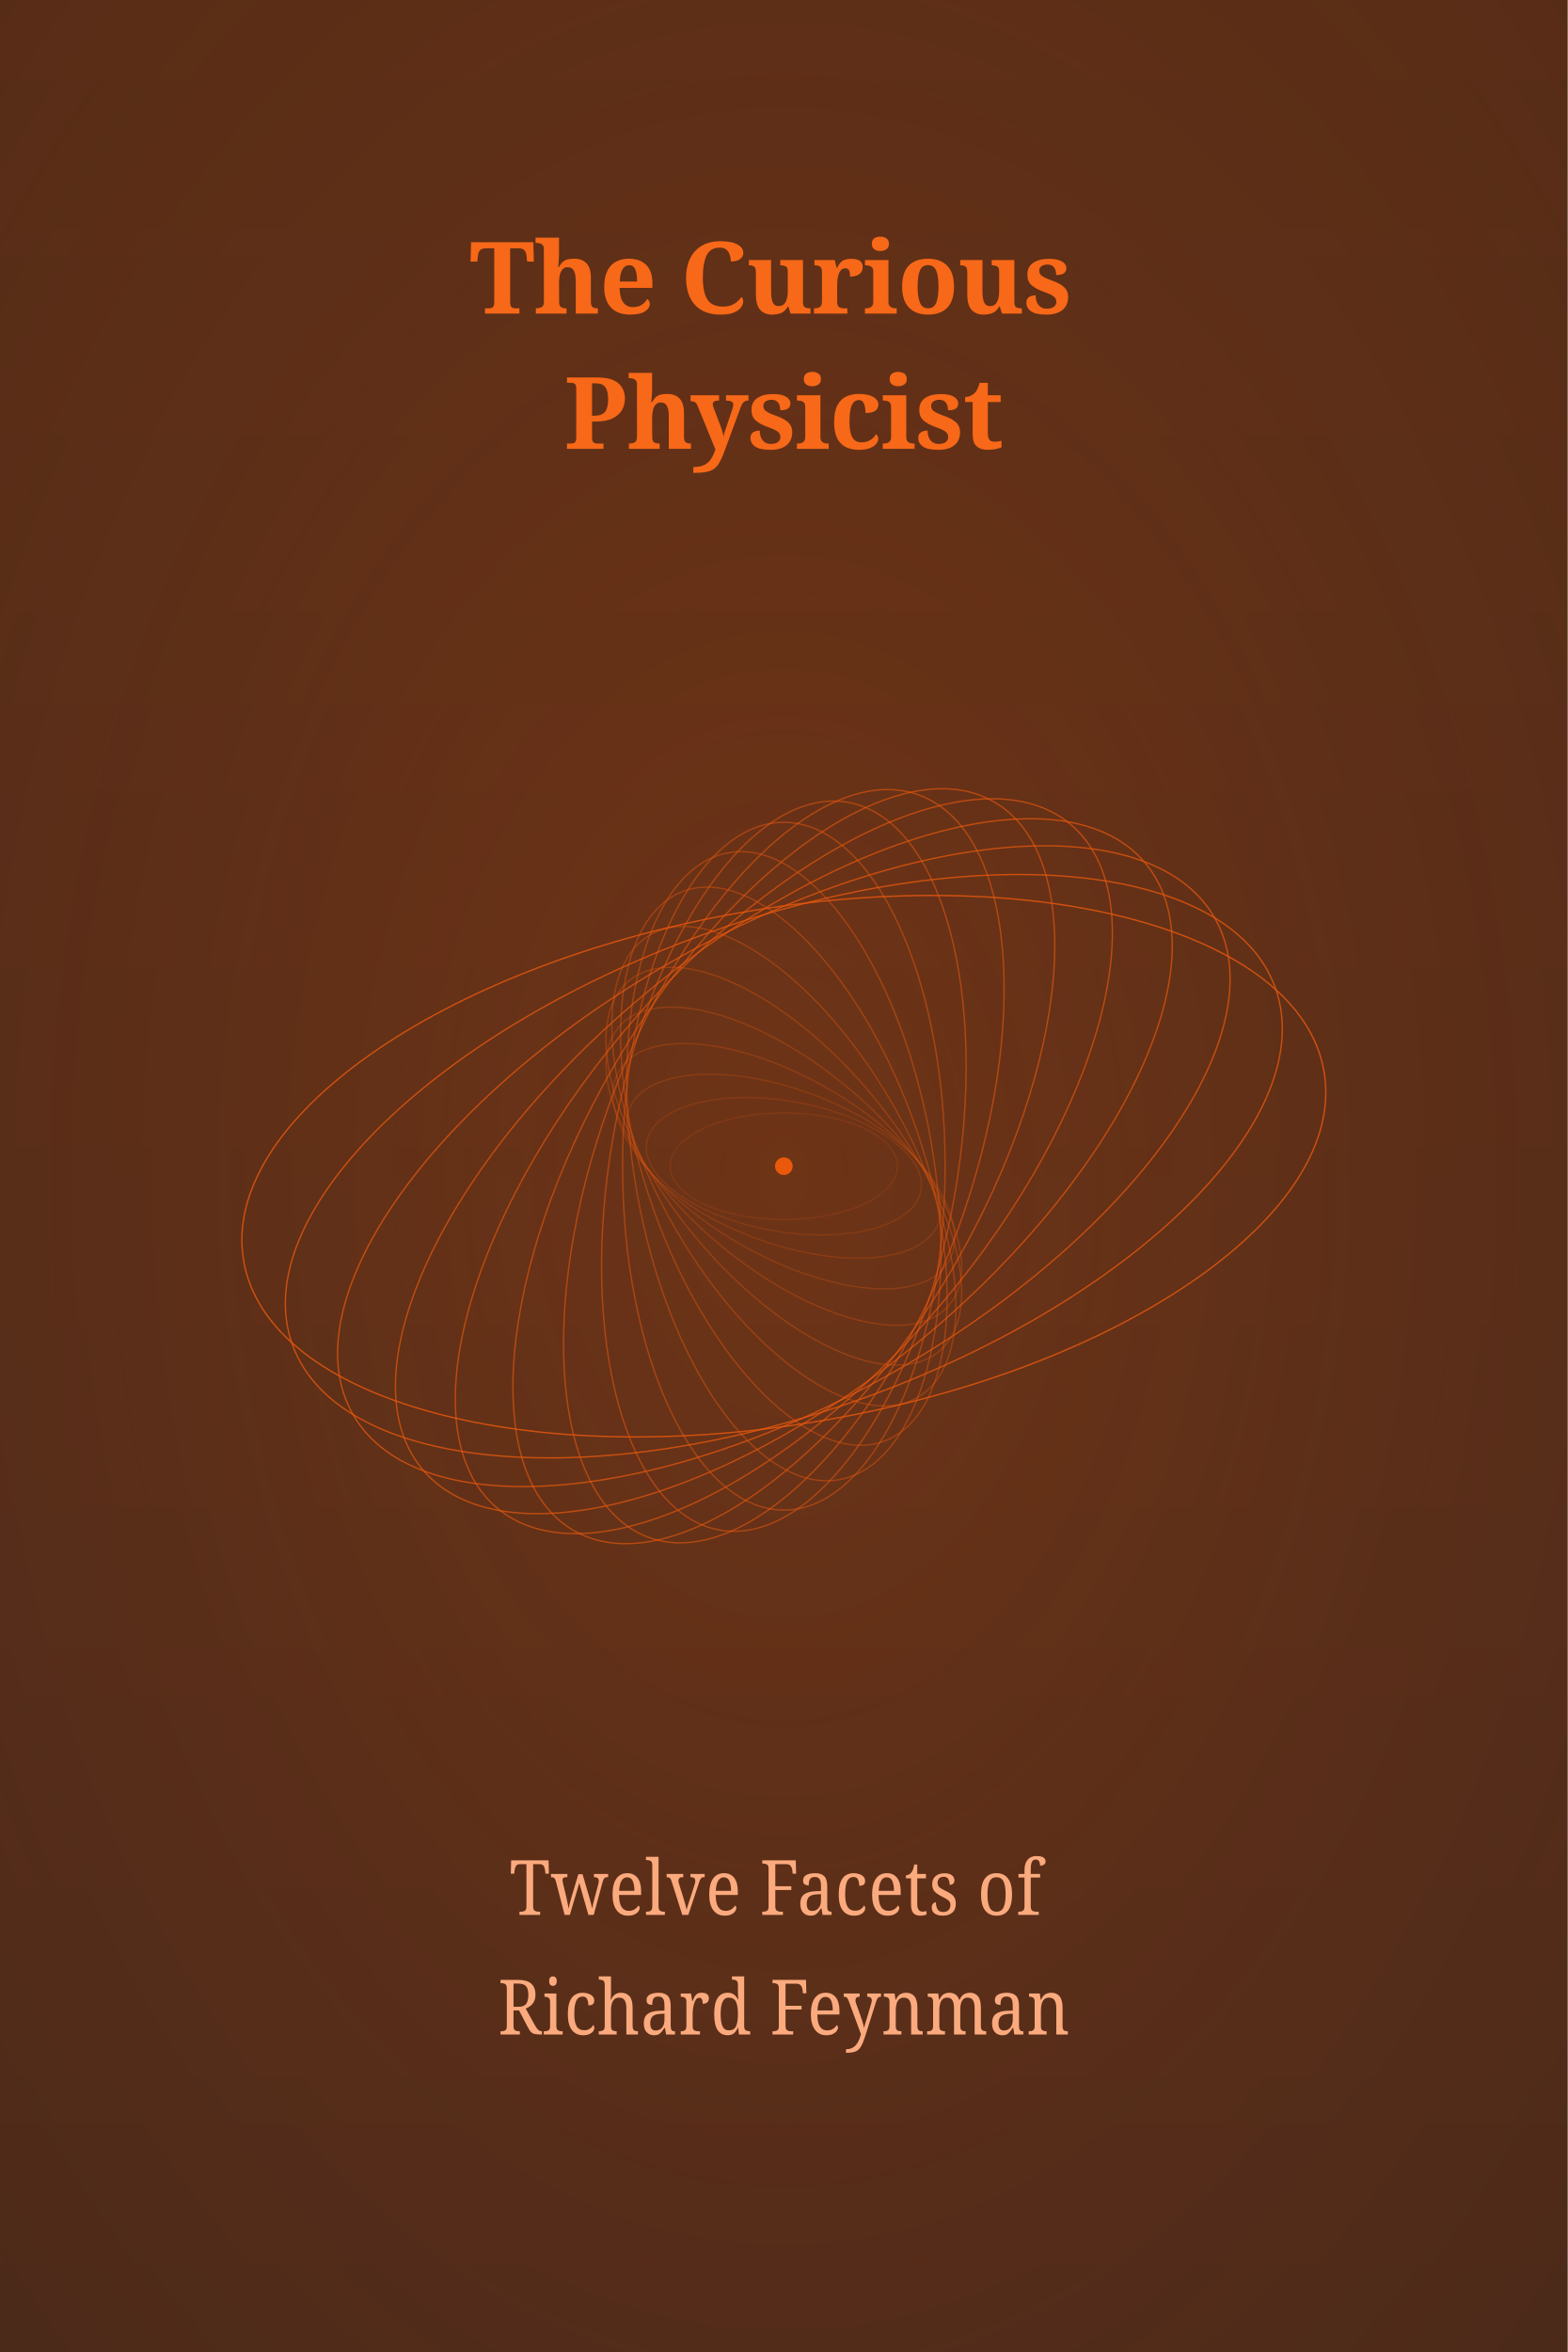
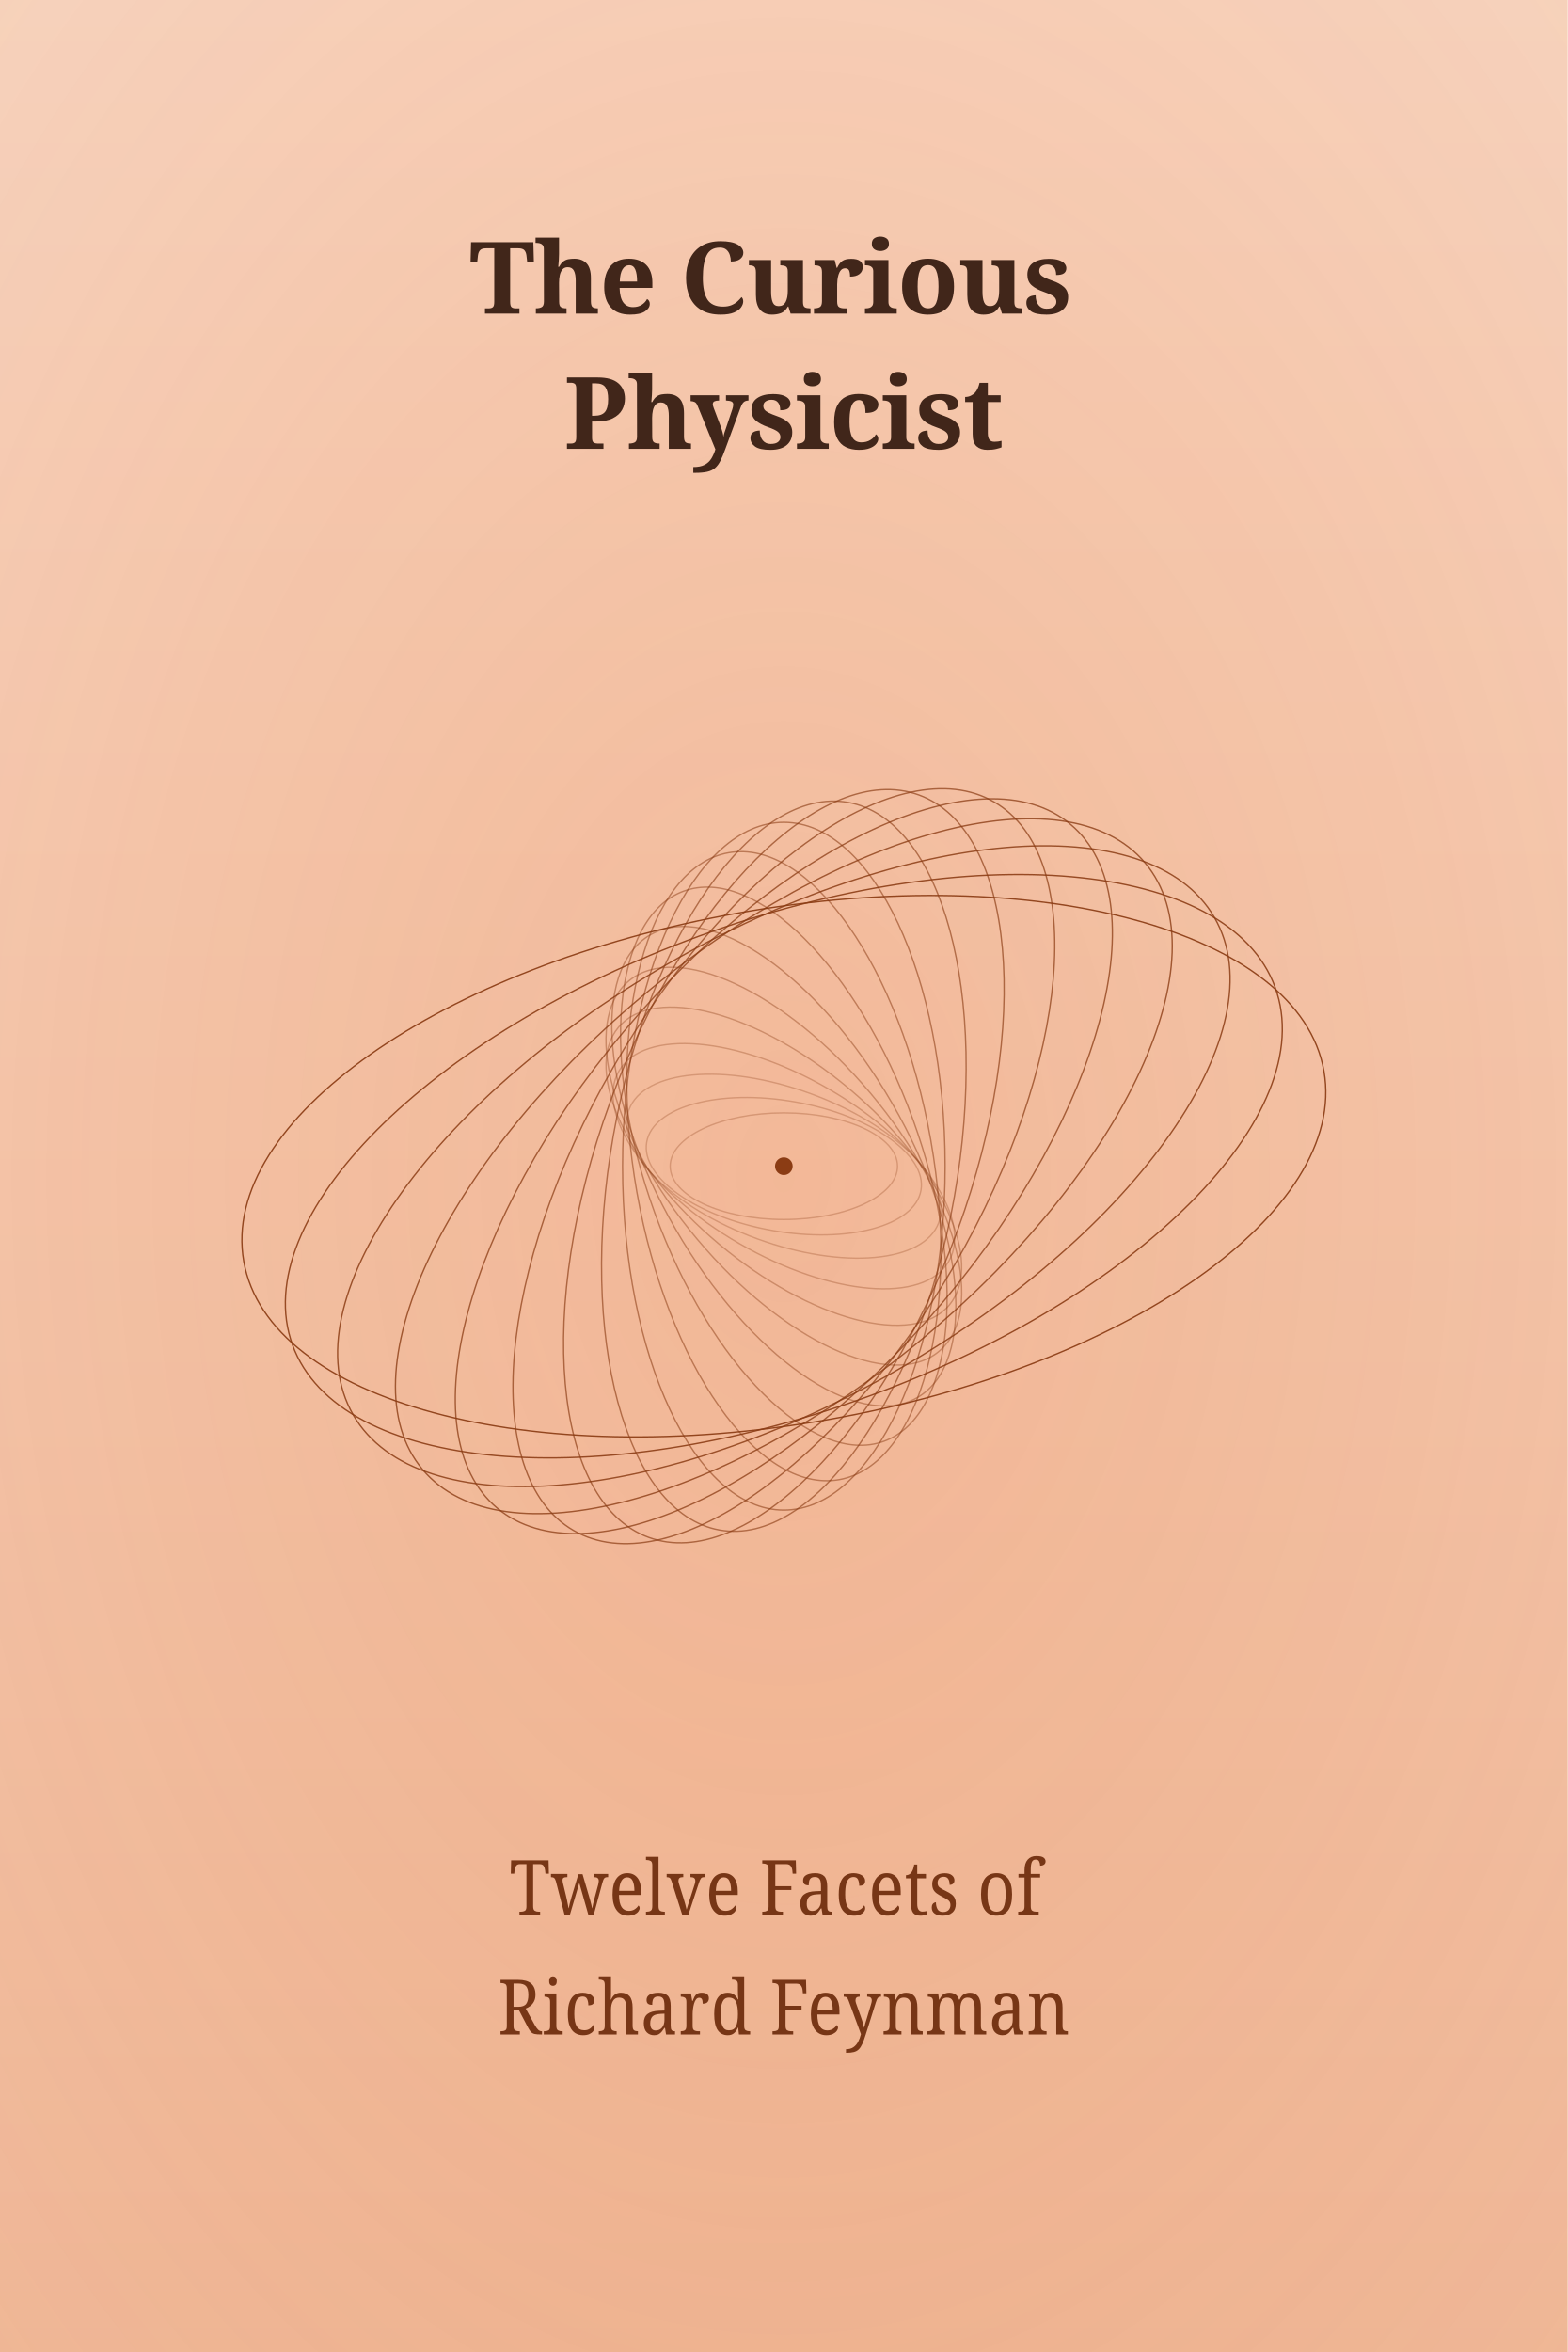
<svg xmlns="http://www.w3.org/2000/svg" viewBox="0 0 1600 2400" width="100%" height="100%">
  <defs>
    <linearGradient id="bg-curious-physicist" x1="0%" y1="0%" x2="0%" y2="100%">
-       <stop offset="0%" stop-color="#492818" />
-       <stop offset="60%" stop-color="#41271b" />
-       <stop offset="100%" stop-color="#3c251b" />
+       <stop offset="0%" stop-color="#f7d6c2" />
+       <stop offset="60%" stop-color="#f3c8af" />
+       <stop offset="100%" stop-color="#efba9b" />
    </linearGradient>
    <radialGradient id="halo-curious-physicist" cx="50%" cy="50%" r="75%">
-       <stop offset="0%" stop-color="#ea580c" stop-opacity="0.26" />
-       <stop offset="55%" stop-color="#ea580c" stop-opacity="0.15" />
-       <stop offset="100%" stop-color="#ea580c" stop-opacity="0.08" />
+       <stop offset="0%" stop-color="#ea580c" stop-opacity="0.16" />
+       <stop offset="55%" stop-color="#ea580c" stop-opacity="0.09" />
+       <stop offset="100%" stop-color="#ea580c" stop-opacity="0.03" />
    </radialGradient>
  </defs>
  <rect width="1600" height="2400" fill="url(#bg-curious-physicist)" />
  <rect width="1600" height="2400" fill="url(#halo-curious-physicist)" />
  <g text-anchor="middle">
-     <text x="800" y="320" font-family="'Literata', Georgia, serif" font-size="102" font-weight="700" letter-spacing="-0.01em" fill="#f76818">
+     <text x="800" y="320" font-family="'Literata', Georgia, serif" font-size="102" font-weight="700" letter-spacing="-0.01em" fill="#41261a">
      <tspan x="800" dy="0">The Curious</tspan>
      <tspan x="800" dy="138">Physicist</tspan>
    </text>
  </g>
  <g class="emblem-harmonic" transform="translate(0, -210)">
-     <ellipse cx="800" cy="1400" rx="116.0" ry="54.4" transform="rotate(0 800 1400)" stroke="#ea580c" stroke-width="1.4" fill="none" opacity="0.16" />
-     <ellipse cx="800" cy="1400" rx="142.1" ry="66.6" transform="rotate(10 800 1400)" stroke="#ea580c" stroke-width="1.4" fill="none" opacity="0.20" />
-     <ellipse cx="800" cy="1400" rx="168.2" ry="78.9" transform="rotate(20 800 1400)" stroke="#ea580c" stroke-width="1.4" fill="none" opacity="0.24" />
-     <ellipse cx="800" cy="1400" rx="194.3" ry="91.1" transform="rotate(30 800 1400)" stroke="#ea580c" stroke-width="1.4" fill="none" opacity="0.27" />
-     <ellipse cx="800" cy="1400" rx="220.4" ry="103.4" transform="rotate(40 800 1400)" stroke="#ea580c" stroke-width="1.4" fill="none" opacity="0.31" />
-     <ellipse cx="800" cy="1400" rx="246.5" ry="115.6" transform="rotate(50 800 1400)" stroke="#ea580c" stroke-width="1.4" fill="none" opacity="0.35" />
-     <ellipse cx="800" cy="1400" rx="272.6" ry="127.8" transform="rotate(60 800 1400)" stroke="#ea580c" stroke-width="1.4" fill="none" opacity="0.39" />
-     <ellipse cx="800" cy="1400" rx="298.7" ry="140.1" transform="rotate(70 800 1400)" stroke="#ea580c" stroke-width="1.4" fill="none" opacity="0.43" />
-     <ellipse cx="800" cy="1400" rx="324.8" ry="152.3" transform="rotate(80 800 1400)" stroke="#ea580c" stroke-width="1.4" fill="none" opacity="0.46" />
-     <ellipse cx="800" cy="1400" rx="350.9" ry="164.6" transform="rotate(90 800 1400)" stroke="#ea580c" stroke-width="1.4" fill="none" opacity="0.50" />
-     <ellipse cx="800" cy="1400" rx="377.0" ry="176.8" transform="rotate(100 800 1400)" stroke="#ea580c" stroke-width="1.4" fill="none" opacity="0.54" />
-     <ellipse cx="800" cy="1400" rx="403.1" ry="189.0" transform="rotate(110 800 1400)" stroke="#ea580c" stroke-width="1.4" fill="none" opacity="0.58" />
-     <ellipse cx="800" cy="1400" rx="429.2" ry="201.3" transform="rotate(120 800 1400)" stroke="#ea580c" stroke-width="1.4" fill="none" opacity="0.62" />
-     <ellipse cx="800" cy="1400" rx="455.3" ry="213.5" transform="rotate(130 800 1400)" stroke="#ea580c" stroke-width="1.4" fill="none" opacity="0.65" />
-     <ellipse cx="800" cy="1400" rx="481.4" ry="225.8" transform="rotate(140 800 1400)" stroke="#ea580c" stroke-width="1.4" fill="none" opacity="0.69" />
-     <ellipse cx="800" cy="1400" rx="507.5" ry="238.0" transform="rotate(150 800 1400)" stroke="#ea580c" stroke-width="1.4" fill="none" opacity="0.73" />
-     <ellipse cx="800" cy="1400" rx="533.6" ry="250.2" transform="rotate(160 800 1400)" stroke="#ea580c" stroke-width="1.4" fill="none" opacity="0.77" />
-     <ellipse cx="800" cy="1400" rx="559.7" ry="262.5" transform="rotate(170 800 1400)" stroke="#ea580c" stroke-width="1.4" fill="none" opacity="0.81" />
-     <circle cx="800" cy="1400" r="9" fill="#ea580c" />
+     <ellipse cx="800" cy="1400" rx="116.0" ry="54.4" transform="rotate(0 800 1400)" stroke="#8b3c14" stroke-width="1.4" fill="none" opacity="0.28" />
+     <ellipse cx="800" cy="1400" rx="142.1" ry="66.6" transform="rotate(10 800 1400)" stroke="#8b3c14" stroke-width="1.4" fill="none" opacity="0.28" />
+     <ellipse cx="800" cy="1400" rx="168.2" ry="78.9" transform="rotate(20 800 1400)" stroke="#8b3c14" stroke-width="1.4" fill="none" opacity="0.28" />
+     <ellipse cx="800" cy="1400" rx="194.3" ry="91.1" transform="rotate(30 800 1400)" stroke="#8b3c14" stroke-width="1.4" fill="none" opacity="0.31" />
+     <ellipse cx="800" cy="1400" rx="220.4" ry="103.4" transform="rotate(40 800 1400)" stroke="#8b3c14" stroke-width="1.4" fill="none" opacity="0.36" />
+     <ellipse cx="800" cy="1400" rx="246.5" ry="115.6" transform="rotate(50 800 1400)" stroke="#8b3c14" stroke-width="1.4" fill="none" opacity="0.40" />
+     <ellipse cx="800" cy="1400" rx="272.6" ry="127.8" transform="rotate(60 800 1400)" stroke="#8b3c14" stroke-width="1.4" fill="none" opacity="0.45" />
+     <ellipse cx="800" cy="1400" rx="298.7" ry="140.1" transform="rotate(70 800 1400)" stroke="#8b3c14" stroke-width="1.4" fill="none" opacity="0.49" />
+     <ellipse cx="800" cy="1400" rx="324.8" ry="152.3" transform="rotate(80 800 1400)" stroke="#8b3c14" stroke-width="1.4" fill="none" opacity="0.53" />
+     <ellipse cx="800" cy="1400" rx="350.9" ry="164.6" transform="rotate(90 800 1400)" stroke="#8b3c14" stroke-width="1.4" fill="none" opacity="0.57" />
+     <ellipse cx="800" cy="1400" rx="377.0" ry="176.8" transform="rotate(100 800 1400)" stroke="#8b3c14" stroke-width="1.4" fill="none" opacity="0.62" />
+     <ellipse cx="800" cy="1400" rx="403.1" ry="189.0" transform="rotate(110 800 1400)" stroke="#8b3c14" stroke-width="1.4" fill="none" opacity="0.67" />
+     <ellipse cx="800" cy="1400" rx="429.2" ry="201.3" transform="rotate(120 800 1400)" stroke="#8b3c14" stroke-width="1.4" fill="none" opacity="0.71" />
+     <ellipse cx="800" cy="1400" rx="455.3" ry="213.5" transform="rotate(130 800 1400)" stroke="#8b3c14" stroke-width="1.4" fill="none" opacity="0.75" />
+     <ellipse cx="800" cy="1400" rx="481.4" ry="225.8" transform="rotate(140 800 1400)" stroke="#8b3c14" stroke-width="1.4" fill="none" opacity="0.79" />
+     <ellipse cx="800" cy="1400" rx="507.5" ry="238.0" transform="rotate(150 800 1400)" stroke="#8b3c14" stroke-width="1.4" fill="none" opacity="0.84" />
+     <ellipse cx="800" cy="1400" rx="533.6" ry="250.2" transform="rotate(160 800 1400)" stroke="#8b3c14" stroke-width="1.4" fill="none" opacity="0.89" />
+     <ellipse cx="800" cy="1400" rx="559.7" ry="262.5" transform="rotate(170 800 1400)" stroke="#8b3c14" stroke-width="1.4" fill="none" opacity="0.92" />
+     <circle cx="800" cy="1400" r="9" fill="#8b3c14" />
  </g>
  <g text-anchor="middle" transform="translate(800, 0) scale(0.87, 1) translate(-800, 0)">
-     <text x="800" y="1954" font-family="'Literata', Georgia, serif" font-size="78" font-weight="300" letter-spacing="0.01em" fill="#fbaa7e">
+     <text x="800" y="1954" font-family="'Literata', Georgia, serif" font-size="78" font-weight="400" letter-spacing="0.01em" fill="#773616">
      <tspan x="800" dy="0">Twelve Facets of</tspan>
      <tspan x="800" dy="122">Richard Feynman</tspan>
    </text>
  </g>
</svg>
